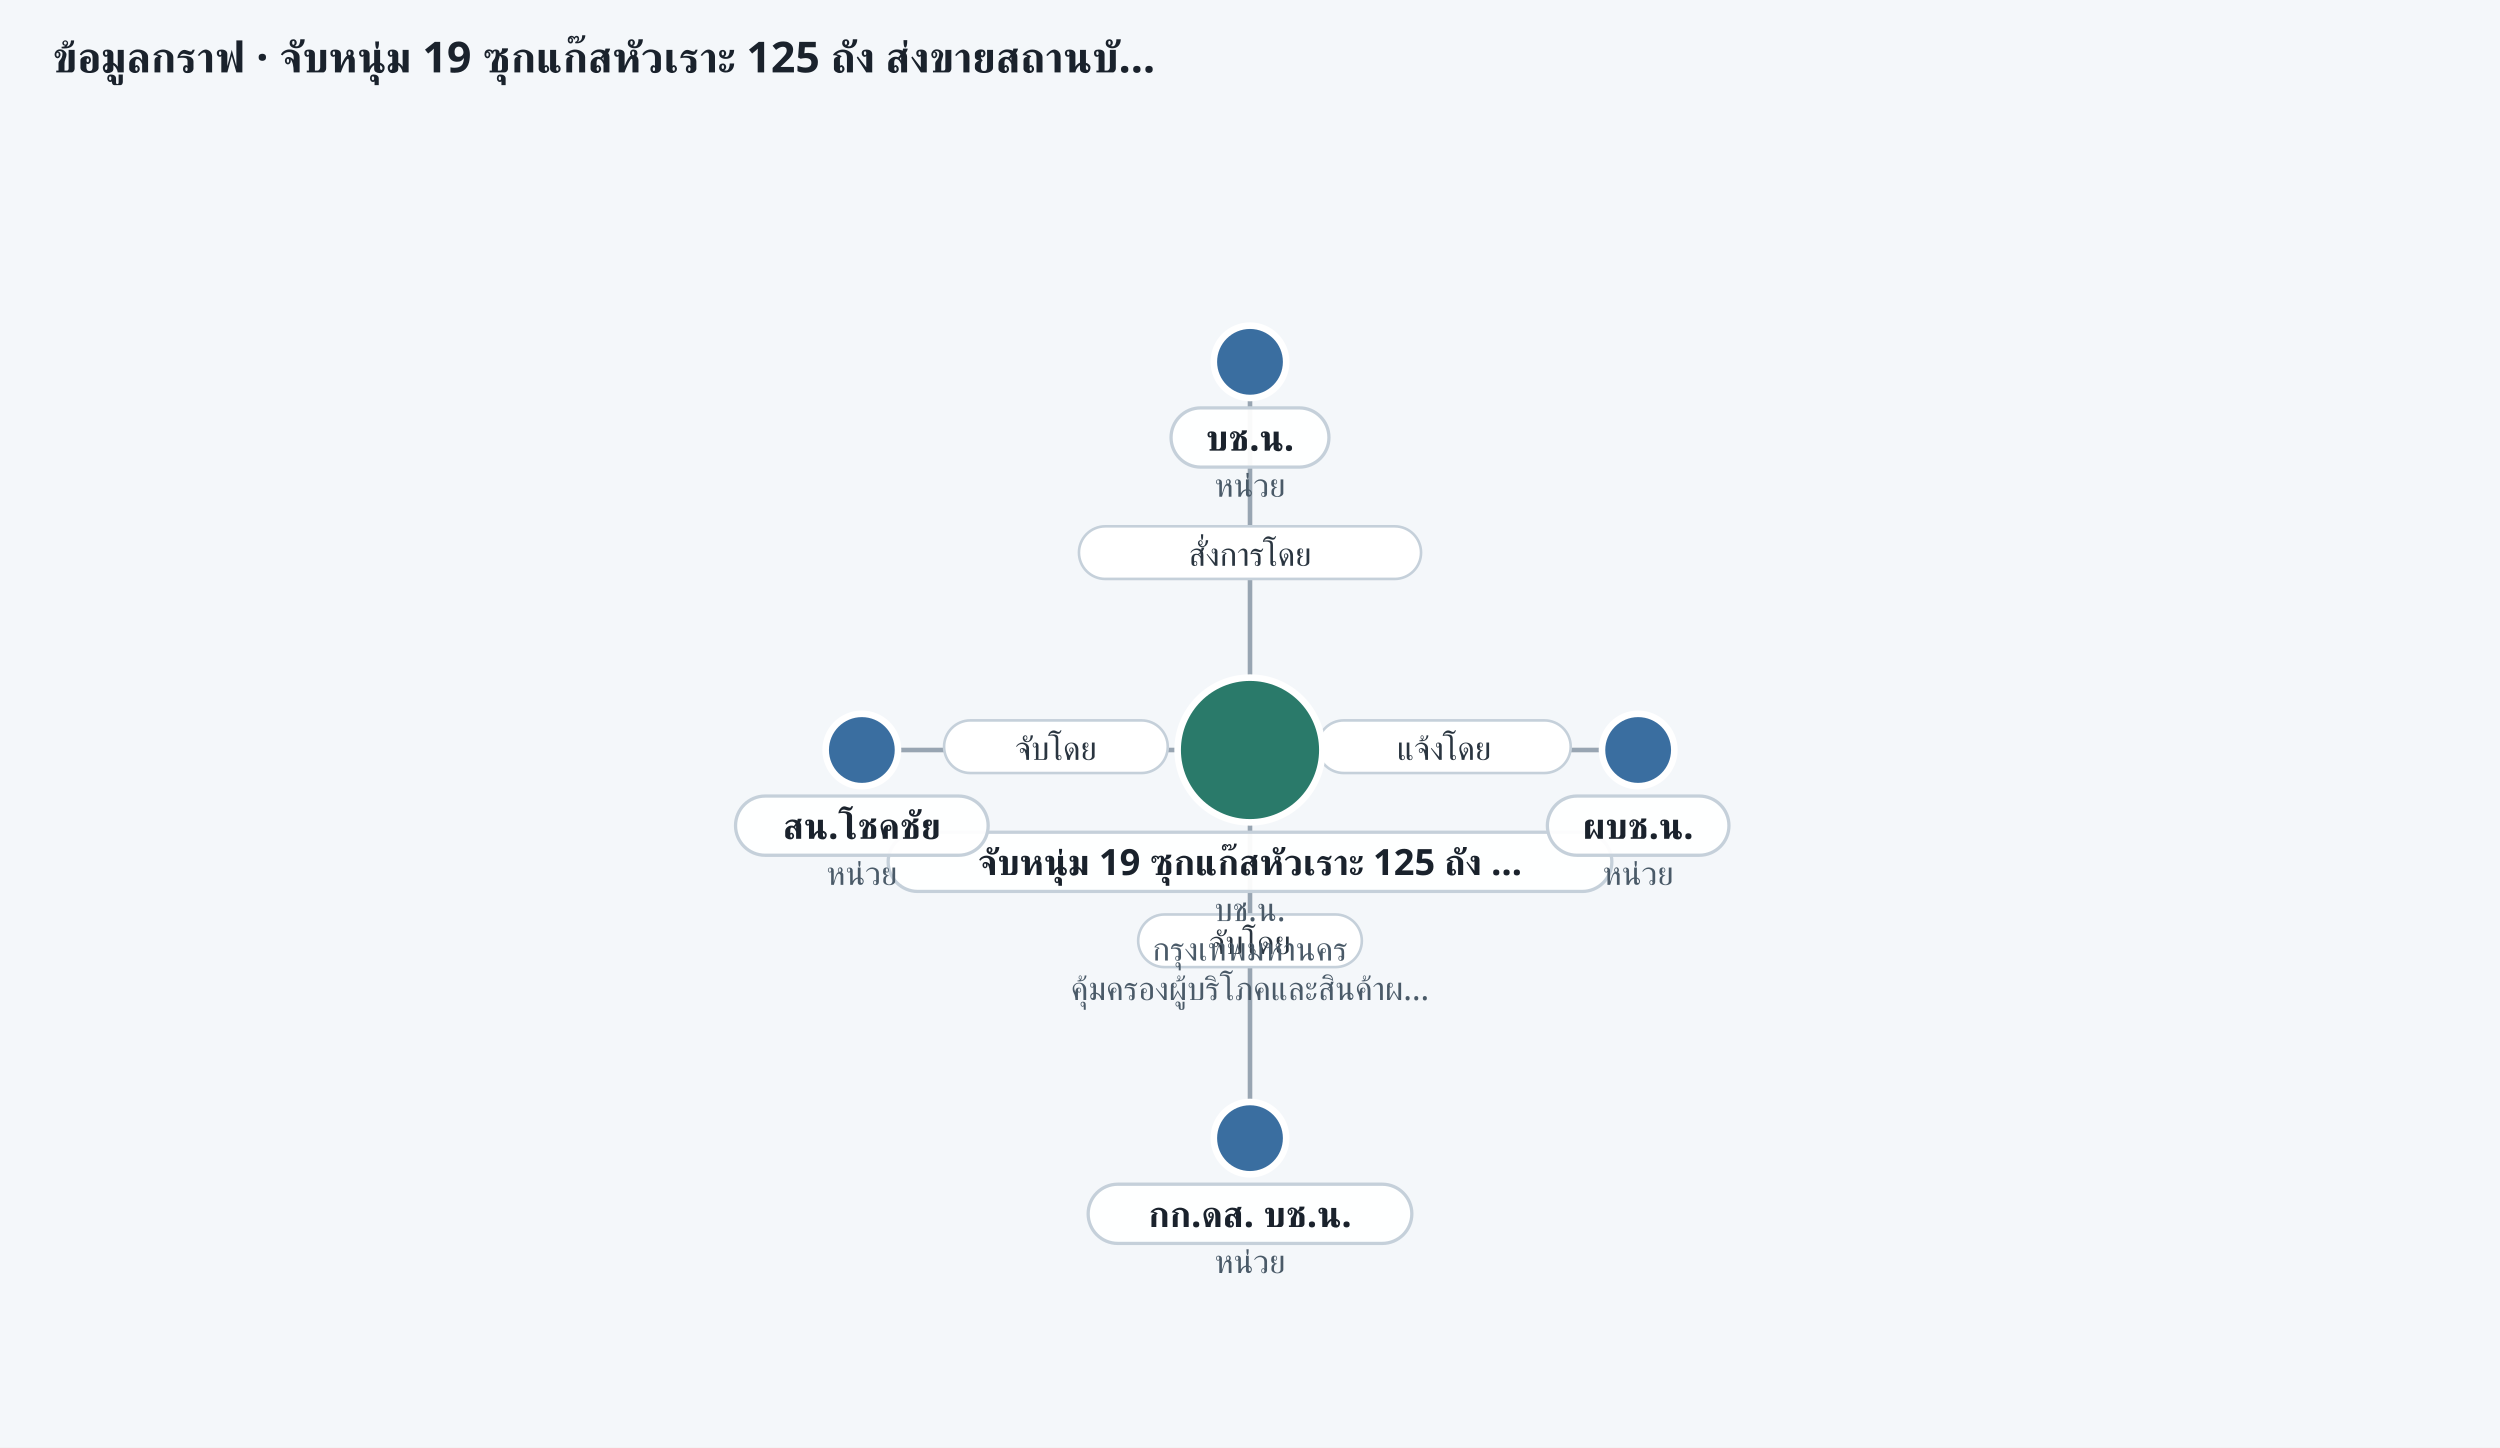
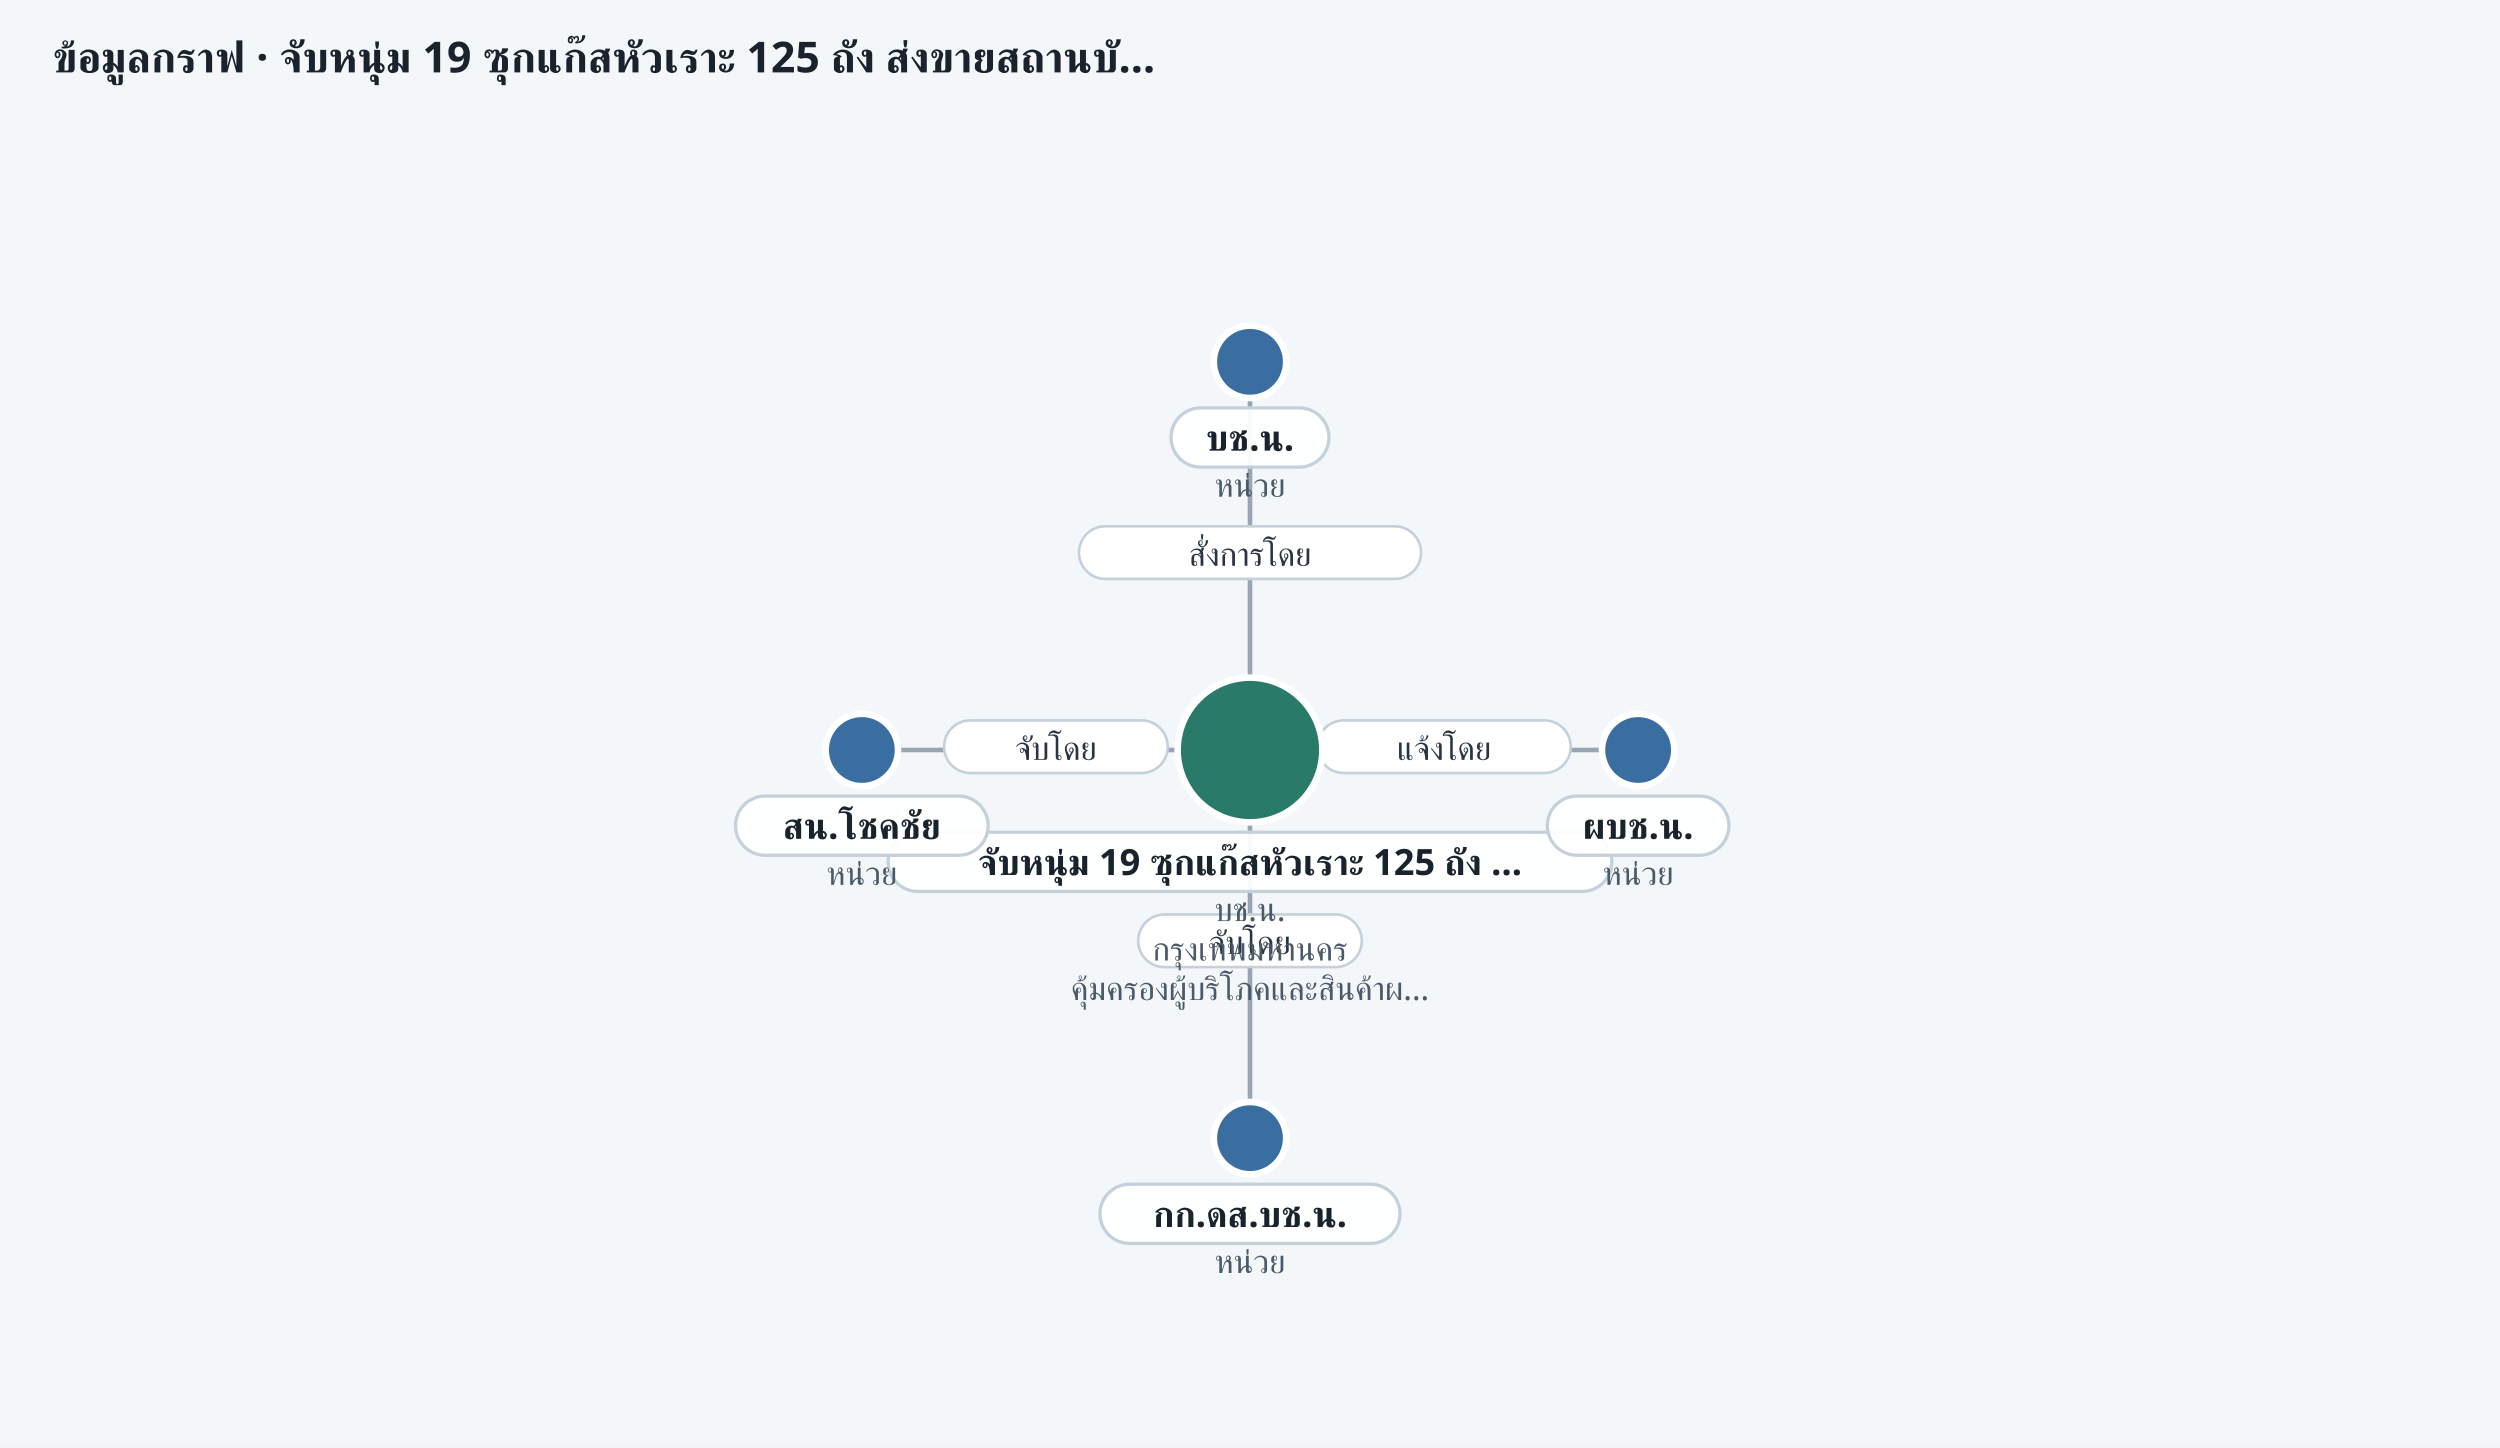
<svg xmlns="http://www.w3.org/2000/svg" width="760" height="440" viewBox="0 0 760 440" role="img" aria-label="ego graph 20261024-consumer-01">
  <rect width="100%" height="100%" fill="#f4f7fa" />
  <text x="16" y="22" font-size="13" font-weight="700" fill="#1a222c" font-family="Sarabun, Anuphan, sans-serif">ข้อมูลกราฟ · จับหนุ่ม 19 ซุกแก๊สหัวเราะ 125 ถัง ส่งขายสถานบั…</text>
  <line x1="380.0" y1="228.0" x2="380.0" y2="110.0" stroke="#7a8a9a" stroke-width="1.4" opacity="0.75" />
  <rect x="328.0" y="160.0" width="104.0" height="16" rx="8" fill="#fff" stroke="#c5d0da" stroke-width="0.8" />
  <text x="380.0" y="172.0" text-anchor="middle" font-size="10" fill="#2a3540" font-family="Sarabun, Anuphan, sans-serif">สั่งการโดย</text>
  <line x1="380.0" y1="228.0" x2="498.0" y2="228.0" stroke="#7a8a9a" stroke-width="1.4" opacity="0.75" />
  <rect x="400.5" y="219.0" width="77.0" height="16" rx="8" fill="#fff" stroke="#c5d0da" stroke-width="0.8" />
  <text x="439.0" y="231.0" text-anchor="middle" font-size="10" fill="#2a3540" font-family="Sarabun, Anuphan, sans-serif">แจ้งโดย</text>
  <line x1="380.0" y1="228.0" x2="380.0" y2="346.0" stroke="#7a8a9a" stroke-width="1.4" opacity="0.75" />
  <rect x="346.0" y="278.0" width="68.0" height="16" rx="8" fill="#fff" stroke="#c5d0da" stroke-width="0.8" />
  <text x="380.0" y="290.0" text-anchor="middle" font-size="10" fill="#2a3540" font-family="Sarabun, Anuphan, sans-serif">จับโดย</text>
  <line x1="380.0" y1="228.0" x2="262.0" y2="228.0" stroke="#7a8a9a" stroke-width="1.4" opacity="0.75" />
  <rect x="287.0" y="219.0" width="68.0" height="16" rx="8" fill="#fff" stroke="#c5d0da" stroke-width="0.8" />
  <text x="321.0" y="231.0" text-anchor="middle" font-size="10" fill="#2a3540" font-family="Sarabun, Anuphan, sans-serif">จับโดย</text>
  <circle cx="380.0" cy="228.0" r="22" fill="#2a7a6a" stroke="#fff" stroke-width="2" />
  <rect x="270.0" y="253.0" width="220.0" height="18" rx="9" fill="rgba(255,255,255,0.94)" stroke="#c5d0da" />
  <text x="380.0" y="266.0" text-anchor="middle" font-size="11" font-weight="600" fill="#1a222c" font-family="Sarabun, Anuphan, sans-serif">จับหนุ่ม 19 ซุกแก๊สหัวเราะ 125 ถัง …</text>
  <text x="380.0" y="280.0" text-anchor="middle" font-size="10" fill="#4a5a68" font-family="Sarabun, Anuphan, sans-serif">บช.น.</text>
  <text x="380.0" y="292.0" text-anchor="middle" font-size="10" fill="#4a5a68" font-family="Sarabun, Anuphan, sans-serif">กรุงเทพมหานคร</text>
  <text x="380.0" y="304.0" text-anchor="middle" font-size="10" fill="#4a5a68" font-family="Sarabun, Anuphan, sans-serif">คุ้มครองผู้บริโภคและสินค้าผ…</text>
  <circle cx="380.0" cy="110.0" r="11" fill="#3a6ea0" stroke="#fff" stroke-width="2" />
  <rect x="356.0" y="124.0" width="48.0" height="18" rx="9" fill="rgba(255,255,255,0.94)" stroke="#c5d0da" />
  <text x="380.0" y="137.0" text-anchor="middle" font-size="11" font-weight="600" fill="#1a222c" font-family="Sarabun, Anuphan, sans-serif">บช.น.</text>
  <text x="380.0" y="151.0" text-anchor="middle" font-size="10" fill="#4a5a68" font-family="Sarabun, Anuphan, sans-serif">หน่วย</text>
  <circle cx="498.0" cy="228.0" r="11" fill="#3a6ea0" stroke="#fff" stroke-width="2" />
  <rect x="470.4" y="242.0" width="55.2" height="18" rx="9" fill="rgba(255,255,255,0.94)" stroke="#c5d0da" />
  <text x="498.0" y="255.0" text-anchor="middle" font-size="11" font-weight="600" fill="#1a222c" font-family="Sarabun, Anuphan, sans-serif">ผบช.น.</text>
  <text x="498.0" y="269.0" text-anchor="middle" font-size="10" fill="#4a5a68" font-family="Sarabun, Anuphan, sans-serif">หน่วย</text>
  <circle cx="380.0" cy="346.0" r="11" fill="#3a6ea0" stroke="#fff" stroke-width="2" />
-   <rect x="330.8" y="360.0" width="98.4" height="18" rx="9" fill="rgba(255,255,255,0.94)" stroke="#c5d0da" />
-   <text x="380.0" y="373.0" text-anchor="middle" font-size="11" font-weight="600" fill="#1a222c" font-family="Sarabun, Anuphan, sans-serif">กก.ดส. บช.น.</text>
+   <rect x="334.4" y="360.0" width="91.2" height="18" rx="9" fill="rgba(255,255,255,0.94)" stroke="#c5d0da" />
+   <text x="380.0" y="373.0" text-anchor="middle" font-size="11" font-weight="600" fill="#1a222c" font-family="Sarabun, Anuphan, sans-serif">กก.ดส.บช.น.</text>
  <text x="380.0" y="387.0" text-anchor="middle" font-size="10" fill="#4a5a68" font-family="Sarabun, Anuphan, sans-serif">หน่วย</text>
  <circle cx="262.0" cy="228.0" r="11" fill="#3a6ea0" stroke="#fff" stroke-width="2" />
  <rect x="223.6" y="242.0" width="76.8" height="18" rx="9" fill="rgba(255,255,255,0.94)" stroke="#c5d0da" />
  <text x="262.0" y="255.0" text-anchor="middle" font-size="11" font-weight="600" fill="#1a222c" font-family="Sarabun, Anuphan, sans-serif">สน.โชคชัย</text>
  <text x="262.0" y="269.0" text-anchor="middle" font-size="10" fill="#4a5a68" font-family="Sarabun, Anuphan, sans-serif">หน่วย</text>
</svg>
